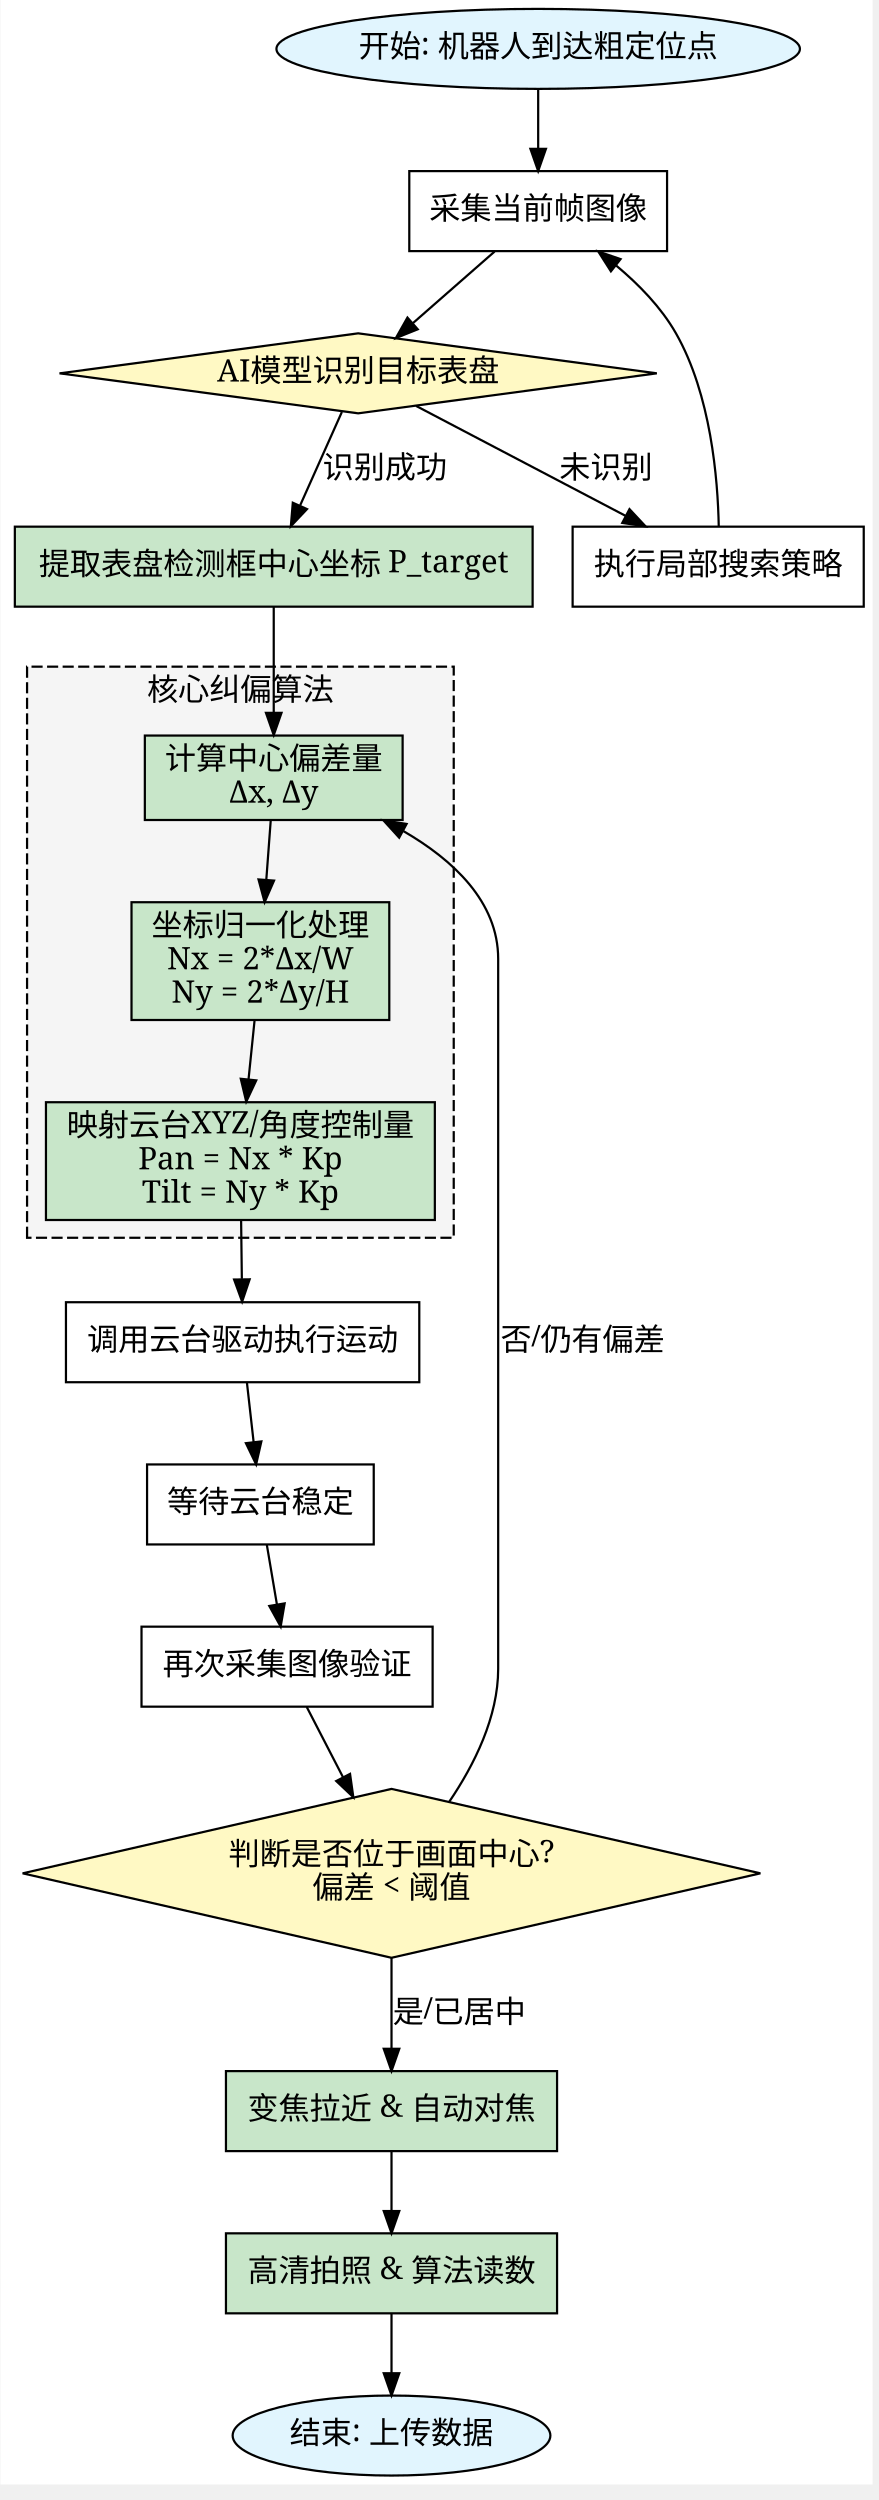
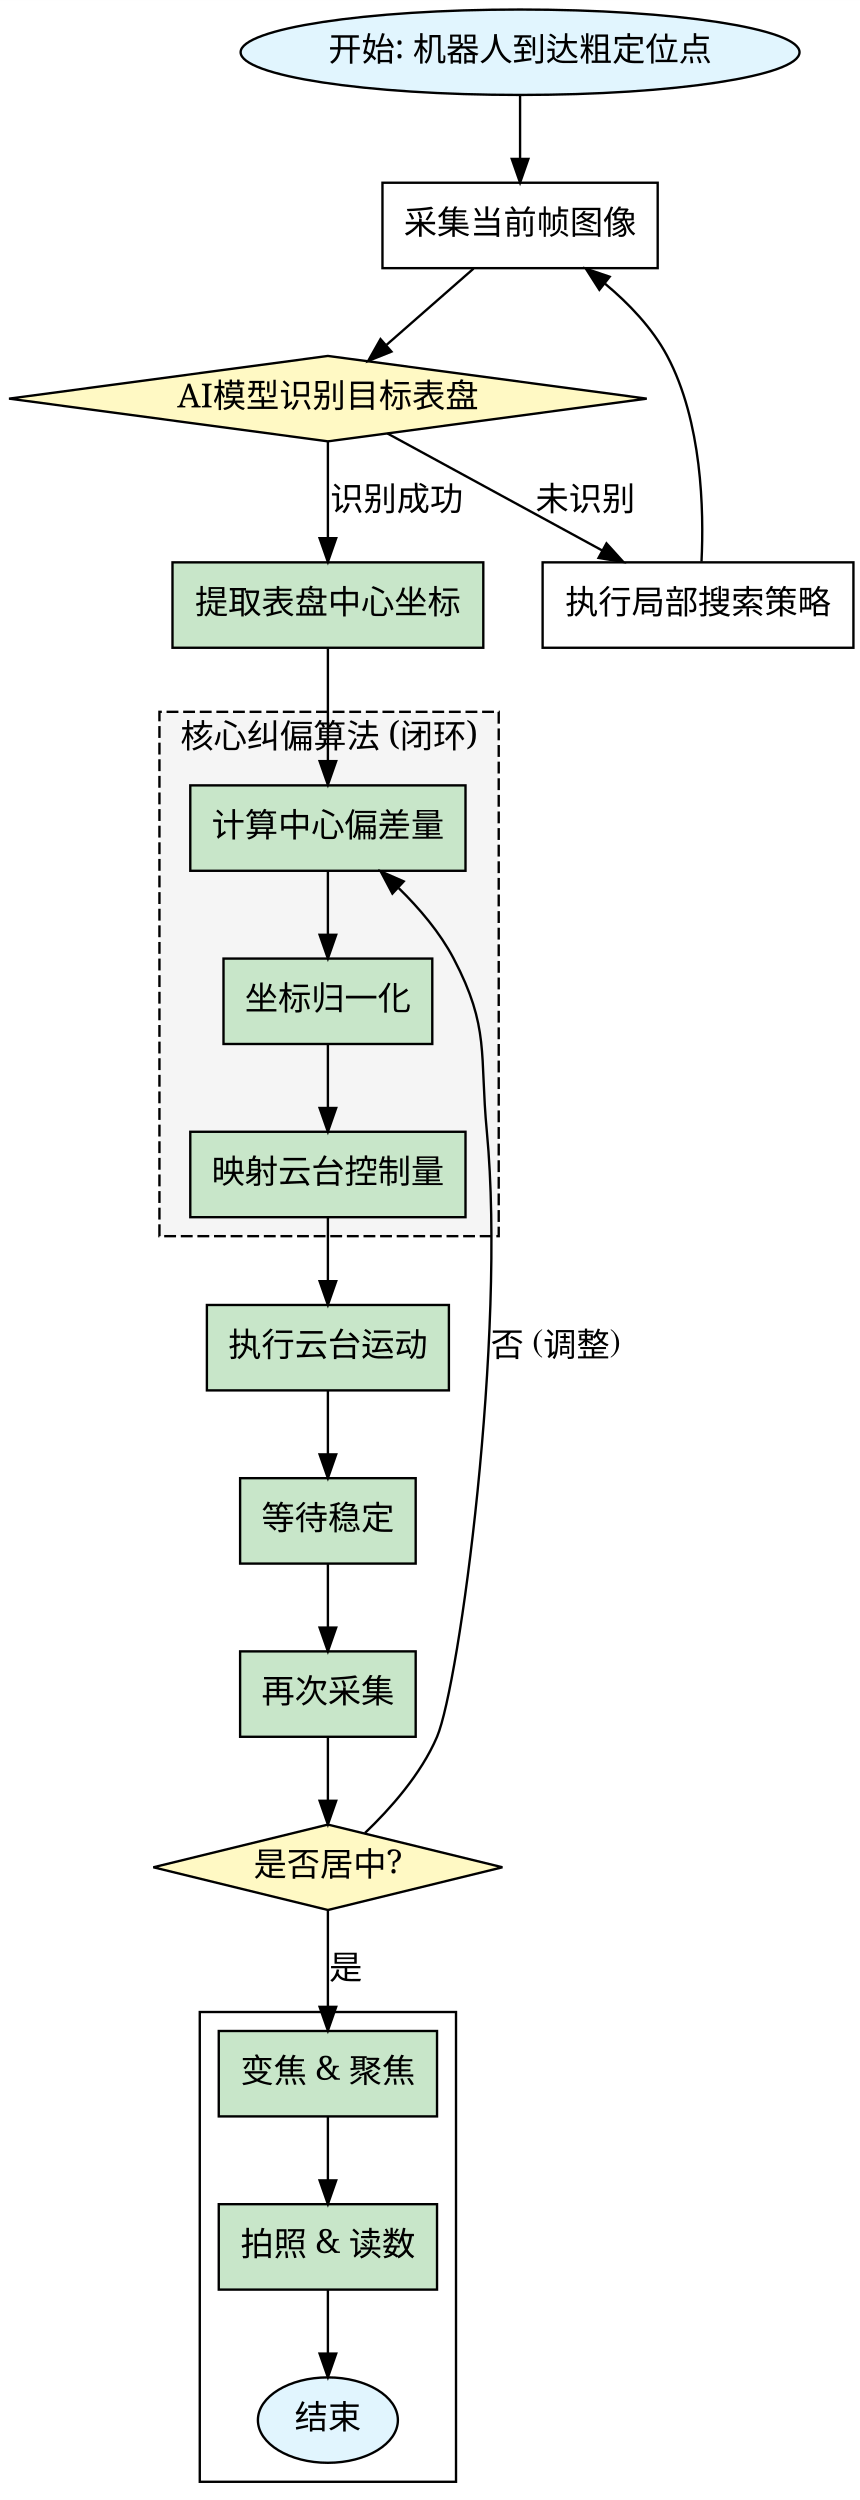
- <svg xmlns="http://www.w3.org/2000/svg" width="253pt" height="720pt" viewBox="0.00 0.00 252.77 720.00">
-   <g id="graph0" class="graph" transform="scale(0.64 0.64) rotate(0) translate(4 1114)">
-     <polygon fill="white" stroke="transparent" points="-4,4 -4,-1114 388.5,-1114 388.5,4 -4,4" />
+ <svg xmlns="http://www.w3.org/2000/svg" width="297pt" height="864pt" viewBox="0.00 0.00 297.01 864.00">
+   <g id="graph0" class="graph" transform="scale(0.82 0.82) rotate(0) translate(4 1054)">
+     <polygon fill="white" stroke="transparent" points="-4,4 -4,-1054 359.7,-1054 359.7,4 -4,4" />
    <g id="clust1" class="cluster">
-       <polygon fill="#f5f5f5" stroke="black" stroke-dasharray="5,2" points="8,-557 8,-814 200,-814 200,-557 8,-557" />
-       <text text-anchor="middle" x="104" y="-798.8" font-family="SimSun" font-size="14.00">核心纠偏算法</text>
+       <polygon fill="#f5f5f5" stroke="black" stroke-dasharray="5,2" points="63.2,-533 63.2,-754 206.2,-754 206.2,-533 63.2,-533" />
+       <text text-anchor="middle" x="134.7" y="-738.8" font-family="SimSun" font-size="14.00">核心纠偏算法 (闭环)</text>
+     </g>
+     <g id="clust3" class="cluster">
+       <polygon fill="none" stroke="black" points="80.2,-8 80.2,-206 188.2,-206 188.2,-8 80.2,-8" />
    </g>
    <g id="node1" class="node">
-       <ellipse fill="#e1f5fe" stroke="black" cx="238" cy="-1092" rx="117.78" ry="18" />
-       <text text-anchor="middle" x="238" y="-1088.3" font-family="SimSun" font-size="14.00">开始: 机器人到达粗定位点</text>
+       <ellipse fill="#e1f5fe" stroke="black" cx="215.2" cy="-1032" rx="117.78" ry="18" />
+       <text text-anchor="middle" x="215.2" y="-1028.3" font-family="SimSun" font-size="14.00">开始: 机器人到达粗定位点</text>
    </g>
    <g id="node2" class="node">
-       <polygon fill="#ffffff" stroke="black" points="296,-1037 180,-1037 180,-1001 296,-1001 296,-1037" />
-       <text text-anchor="middle" x="238" y="-1015.3" font-family="SimSun" font-size="14.00">采集当前帧图像</text>
+       <polygon fill="#ffffff" stroke="black" points="273.2,-977 157.2,-977 157.2,-941 273.2,-941 273.2,-977" />
+       <text text-anchor="middle" x="215.2" y="-955.3" font-family="SimSun" font-size="14.00">采集当前帧图像</text>
    </g>
    <g id="edge3" class="edge">
-       <path fill="none" stroke="black" d="M238,-1073.81C238,-1065.79 238,-1056.05 238,-1047.07" />
-       <polygon fill="black" stroke="black" points="241.5,-1047.03 238,-1037.03 234.5,-1047.03 241.5,-1047.03" />
+       <path fill="none" stroke="black" d="M215.2,-1013.81C215.2,-1005.79 215.2,-996.05 215.2,-987.07" />
+       <polygon fill="black" stroke="black" points="218.7,-987.03 215.2,-977.03 211.7,-987.03 218.7,-987.03" />
    </g>
    <g id="node3" class="node">
-       <polygon fill="#fff9c4" stroke="black" points="157,-964 22.61,-946 157,-928 291.39,-946 157,-964" />
-       <text text-anchor="middle" x="157" y="-942.3" font-family="SimSun" font-size="14.00">AI模型识别目标表盘</text>
+       <polygon fill="#fff9c4" stroke="black" points="134.2,-904 -0.2,-886 134.2,-868 268.59,-886 134.2,-904" />
+       <text text-anchor="middle" x="134.2" y="-882.3" font-family="SimSun" font-size="14.00">AI模型识别目标表盘</text>
    </g>
    <g id="edge4" class="edge">
-       <path fill="none" stroke="black" d="M218.39,-1000.81C207.36,-991.14 193.48,-978.98 181.71,-968.66" />
-       <polygon fill="black" stroke="black" points="183.79,-965.82 173.96,-961.87 179.17,-971.09 183.79,-965.82" />
+       <path fill="none" stroke="black" d="M195.59,-940.81C184.56,-931.14 170.68,-918.98 158.91,-908.66" />
+       <polygon fill="black" stroke="black" points="160.98,-905.82 151.16,-901.87 156.37,-911.09 160.98,-905.82" />
    </g>
    <g id="node4" class="node">
-       <polygon fill="#ffffff" stroke="black" points="384.5,-877 253.5,-877 253.5,-841 384.5,-841 384.5,-877" />
-       <text text-anchor="middle" x="319" y="-855.3" font-family="SimSun" font-size="14.00">执行局部搜索策略</text>
+       <polygon fill="#ffffff" stroke="black" points="355.7,-817 224.7,-817 224.7,-781 355.7,-781 355.7,-817" />
+       <text text-anchor="middle" x="290.2" y="-795.3" font-family="SimSun" font-size="14.00">执行局部搜索策略</text>
    </g>
    <g id="edge5" class="edge">
-       <path fill="none" stroke="black" d="M183.03,-931.34C208.48,-917.99 247.64,-897.44 277.41,-881.82" />
-       <polygon fill="black" stroke="black" points="279.09,-884.89 286.32,-877.15 275.84,-878.69 279.09,-884.89" />
-       <text text-anchor="middle" x="268.5" y="-898.8" font-family="Times,serif" font-size="14.00">未识别</text>
+       <path fill="none" stroke="black" d="M159.26,-871.34C183.66,-858.05 221.16,-837.62 249.78,-822.02" />
+       <polygon fill="black" stroke="black" points="251.62,-825 258.73,-817.15 248.27,-818.86 251.62,-825" />
+       <text text-anchor="middle" x="242.7" y="-838.8" font-family="Times,serif" font-size="14.00">未识别</text>
    </g>
    <g id="node5" class="node">
-       <polygon fill="#c8e6c9" stroke="black" points="235.5,-877 2.5,-877 2.5,-841 235.5,-841 235.5,-877" />
-       <text text-anchor="middle" x="119" y="-855.3" font-family="SimSun" font-size="14.00">提取表盘检测框中心坐标 P_target</text>
+       <polygon fill="#c8e6c9" stroke="black" points="199.7,-817 68.7,-817 68.7,-781 199.7,-781 199.7,-817" />
+       <text text-anchor="middle" x="134.2" y="-795.3" font-family="SimSun" font-size="14.00">提取表盘中心坐标</text>
    </g>
    <g id="edge7" class="edge">
-       <path fill="none" stroke="black" d="M149.67,-928.61C144.36,-916.73 137.07,-900.41 130.92,-886.67" />
-       <polygon fill="black" stroke="black" points="133.97,-884.91 126.7,-877.21 127.58,-887.77 133.97,-884.91" />
-       <text text-anchor="middle" x="169" y="-898.8" font-family="Times,serif" font-size="14.00">识别成功</text>
+       <path fill="none" stroke="black" d="M134.2,-867.8C134.2,-856.16 134.2,-840.55 134.2,-827.24" />
+       <polygon fill="black" stroke="black" points="137.7,-827.18 134.2,-817.18 130.7,-827.18 137.7,-827.18" />
+       <text text-anchor="middle" x="163.2" y="-838.8" font-family="Times,serif" font-size="14.00">识别成功</text>
    </g>
    <g id="edge6" class="edge">
-       <path fill="none" stroke="black" d="M319.26,-877.01C318.86,-898.61 315.71,-936.4 300,-964 293.37,-975.65 283.26,-986.02 273.12,-994.48" />
-       <polygon fill="black" stroke="black" points="270.73,-991.9 265.04,-1000.84 275.07,-997.4 270.73,-991.9" />
+       <path fill="none" stroke="black" d="M291.67,-817.32C292.72,-838.92 291.91,-876.38 277.2,-904 270.95,-915.73 261.05,-926.07 250.97,-934.48" />
+       <polygon fill="black" stroke="black" points="248.62,-931.87 242.92,-940.8 252.95,-937.38 248.62,-931.87" />
    </g>
    <g id="node6" class="node">
-       <polygon fill="#c8e6c9" stroke="black" points="177,-783 61,-783 61,-745 177,-745 177,-783" />
-       <text text-anchor="middle" x="119" y="-767.8" font-family="SimSun" font-size="14.00">计算中心偏差量</text>
-       <text text-anchor="middle" x="119" y="-752.8" font-family="SimSun" font-size="14.00">Δx, Δy</text>
+       <polygon fill="#c8e6c9" stroke="black" points="192.2,-723 76.2,-723 76.2,-687 192.2,-687 192.2,-723" />
+       <text text-anchor="middle" x="134.2" y="-701.3" font-family="SimSun" font-size="14.00">计算中心偏差量</text>
    </g>
    <g id="edge8" class="edge">
-       <path fill="none" stroke="black" d="M119,-840.94C119,-827.65 119,-808.9 119,-793.36" />
-       <polygon fill="black" stroke="black" points="122.5,-793.22 119,-783.22 115.5,-793.22 122.5,-793.22" />
+       <path fill="none" stroke="black" d="M134.2,-780.7C134.2,-767.46 134.2,-748.95 134.2,-733.66" />
+       <polygon fill="black" stroke="black" points="137.7,-733.23 134.2,-723.23 130.7,-733.23 137.7,-733.23" />
    </g>
    <g id="node7" class="node">
-       <polygon fill="#c8e6c9" stroke="black" points="171,-708 55,-708 55,-655 171,-655 171,-708" />
-       <text text-anchor="middle" x="113" y="-692.8" font-family="SimSun" font-size="14.00">坐标归一化处理</text>
-       <text text-anchor="middle" x="113" y="-677.8" font-family="SimSun" font-size="14.00">Nx = 2*Δx/W</text>
-       <text text-anchor="middle" x="113" y="-662.8" font-family="SimSun" font-size="14.00">Ny = 2*Δy/H</text>
+       <polygon fill="#c8e6c9" stroke="black" points="178.2,-650 90.2,-650 90.2,-614 178.2,-614 178.2,-650" />
+       <text text-anchor="middle" x="134.2" y="-628.3" font-family="SimSun" font-size="14.00">坐标归一化</text>
    </g>
    <g id="edge1" class="edge">
-       <path fill="none" stroke="black" d="M117.64,-744.73C117.05,-736.85 116.34,-727.34 115.66,-718.15" />
-       <polygon fill="black" stroke="black" points="119.14,-717.73 114.9,-708.02 112.15,-718.25 119.14,-717.73" />
+       <path fill="none" stroke="black" d="M134.2,-686.81C134.2,-678.79 134.2,-669.05 134.2,-660.07" />
+       <polygon fill="black" stroke="black" points="137.7,-660.03 134.2,-650.03 130.7,-660.03 137.7,-660.03" />
    </g>
    <g id="node8" class="node">
-       <polygon fill="#c8e6c9" stroke="black" points="191.5,-618 16.5,-618 16.5,-565 191.5,-565 191.5,-618" />
-       <text text-anchor="middle" x="104" y="-602.8" font-family="SimSun" font-size="14.00">映射云台XYZ/角度控制量</text>
-       <text text-anchor="middle" x="104" y="-587.8" font-family="SimSun" font-size="14.00">Pan = Nx * Kp</text>
-       <text text-anchor="middle" x="104" y="-572.8" font-family="SimSun" font-size="14.00">Tilt = Ny * Kp</text>
+       <polygon fill="#c8e6c9" stroke="black" points="192.2,-577 76.2,-577 76.2,-541 192.2,-541 192.2,-577" />
+       <text text-anchor="middle" x="134.2" y="-555.3" font-family="SimSun" font-size="14.00">映射云台控制量</text>
    </g>
    <g id="edge2" class="edge">
-       <path fill="none" stroke="black" d="M110.35,-654.57C109.51,-646.34 108.56,-637.08 107.66,-628.28" />
-       <polygon fill="black" stroke="black" points="111.13,-627.83 106.63,-618.24 104.17,-628.55 111.13,-627.83" />
+       <path fill="none" stroke="black" d="M134.2,-613.81C134.2,-605.79 134.2,-596.05 134.2,-587.07" />
+       <polygon fill="black" stroke="black" points="137.7,-587.03 134.2,-577.03 130.7,-587.03 137.7,-587.03" />
    </g>
    <g id="node9" class="node">
-       <polygon fill="#ffffff" stroke="black" points="184.5,-528 25.5,-528 25.5,-492 184.5,-492 184.5,-528" />
-       <text text-anchor="middle" x="105" y="-506.3" font-family="SimSun" font-size="14.00">调用云台驱动执行运动</text>
+       <polygon fill="#c8e6c9" stroke="black" points="185.2,-504 83.2,-504 83.2,-468 185.2,-468 185.2,-504" />
+       <text text-anchor="middle" x="134.2" y="-482.3" font-family="SimSun" font-size="14.00">执行云台运动</text>
    </g>
    <g id="edge9" class="edge">
-       <path fill="none" stroke="black" d="M104.32,-564.91C104.43,-556.48 104.55,-547.08 104.65,-538.52" />
-       <polygon fill="black" stroke="black" points="108.16,-538.3 104.78,-528.26 101.16,-538.21 108.16,-538.3" />
+       <path fill="none" stroke="black" d="M134.2,-540.81C134.2,-532.79 134.2,-523.05 134.2,-514.07" />
+       <polygon fill="black" stroke="black" points="137.7,-514.03 134.2,-504.03 130.7,-514.03 137.7,-514.03" />
    </g>
    <g id="node10" class="node">
-       <polygon fill="#ffffff" stroke="black" points="164,-455 62,-455 62,-419 164,-419 164,-455" />
-       <text text-anchor="middle" x="113" y="-433.3" font-family="SimSun" font-size="14.00">等待云台稳定</text>
+       <polygon fill="#c8e6c9" stroke="black" points="171.2,-431 97.2,-431 97.2,-395 171.2,-395 171.2,-431" />
+       <text text-anchor="middle" x="134.2" y="-409.3" font-family="SimSun" font-size="14.00">等待稳定</text>
    </g>
    <g id="edge10" class="edge">
-       <path fill="none" stroke="black" d="M106.94,-491.81C107.84,-483.79 108.94,-474.05 109.95,-465.07" />
-       <polygon fill="black" stroke="black" points="113.44,-465.36 111.08,-455.03 106.48,-464.57 113.44,-465.36" />
+       <path fill="none" stroke="black" d="M134.2,-467.81C134.2,-459.79 134.2,-450.05 134.2,-441.07" />
+       <polygon fill="black" stroke="black" points="137.7,-441.03 134.2,-431.03 130.7,-441.03 137.7,-441.03" />
    </g>
    <g id="node11" class="node">
-       <polygon fill="#ffffff" stroke="black" points="190.5,-382 59.5,-382 59.5,-346 190.5,-346 190.5,-382" />
-       <text text-anchor="middle" x="125" y="-360.3" font-family="SimSun" font-size="14.00">再次采集图像验证</text>
+       <polygon fill="#c8e6c9" stroke="black" points="171.2,-358 97.2,-358 97.2,-322 171.2,-322 171.2,-358" />
+       <text text-anchor="middle" x="134.2" y="-336.3" font-family="SimSun" font-size="14.00">再次采集</text>
    </g>
    <g id="edge11" class="edge">
-       <path fill="none" stroke="black" d="M115.9,-418.81C117.26,-410.79 118.91,-401.05 120.42,-392.07" />
-       <polygon fill="black" stroke="black" points="123.91,-392.47 122.12,-382.03 117,-391.31 123.91,-392.47" />
+       <path fill="none" stroke="black" d="M134.2,-394.81C134.2,-386.79 134.2,-377.05 134.2,-368.07" />
+       <polygon fill="black" stroke="black" points="137.7,-368.03 134.2,-358.03 130.7,-368.03 137.7,-368.03" />
    </g>
    <g id="node12" class="node">
-       <polygon fill="#fff9c4" stroke="black" points="172,-309 6,-271 172,-233 338,-271 172,-309" />
-       <text text-anchor="middle" x="172" y="-274.8" font-family="SimSun" font-size="14.00">判断是否位于画面中心?</text>
-       <text text-anchor="middle" x="172" y="-259.8" font-family="SimSun" font-size="14.00">偏差 &lt; 阈值</text>
+       <polygon fill="#fff9c4" stroke="black" points="134.2,-285 60.63,-267 134.2,-249 207.76,-267 134.2,-285" />
+       <text text-anchor="middle" x="134.2" y="-263.3" font-family="SimSun" font-size="14.00">是否居中?</text>
    </g>
    <g id="edge12" class="edge">
-       <path fill="none" stroke="black" d="M133.84,-345.88C138.5,-336.86 144.44,-325.37 150.23,-314.15" />
-       <polygon fill="black" stroke="black" points="153.34,-315.75 154.82,-305.26 147.12,-312.54 153.34,-315.75" />
+       <path fill="none" stroke="black" d="M134.2,-321.81C134.2,-313.79 134.2,-304.05 134.2,-295.07" />
+       <polygon fill="black" stroke="black" points="137.7,-295.03 134.2,-285.03 130.7,-295.03 137.7,-295.03" />
    </g>
    <g id="edge13" class="edge">
-       <path fill="none" stroke="black" d="M197.97,-303.2C209.28,-319.88 220,-341.39 220,-363 220,-682.5 220,-682.5 220,-682.5 220,-708.23 199.7,-727.07 177.3,-740.03" />
-       <polygon fill="black" stroke="black" points="175.45,-737.05 168.32,-744.88 178.78,-743.21 175.45,-737.05" />
-       <text text-anchor="middle" x="258" y="-506.3" font-family="Times,serif" font-size="14.00">否/仍有偏差</text>
+       <path fill="none" stroke="black" d="M149.81,-281.44C160.32,-291.47 173.44,-306.14 180.2,-322 189.6,-344.09 209.36,-491.09 201.2,-577 198.07,-609.89 202.53,-620.74 187.2,-650 181.44,-660.98 172.73,-671.2 164.02,-679.73" />
+       <polygon fill="black" stroke="black" points="161.39,-677.4 156.44,-686.77 166.15,-682.53 161.39,-677.4" />
+       <text text-anchor="middle" x="230.2" y="-482.3" font-family="Times,serif" font-size="14.00">否 (调整)</text>
    </g>
    <g id="node13" class="node">
-       <polygon fill="#c8e6c9" stroke="black" points="246.5,-182 97.5,-182 97.5,-146 246.5,-146 246.5,-182" />
-       <text text-anchor="middle" x="172" y="-160.3" font-family="SimSun" font-size="14.00">变焦拉近 &amp; 自动对焦</text>
+       <polygon fill="#c8e6c9" stroke="black" points="180.2,-198 88.2,-198 88.2,-162 180.2,-162 180.2,-198" />
+       <text text-anchor="middle" x="134.2" y="-176.3" font-family="SimSun" font-size="14.00">变焦 &amp; 聚焦</text>
    </g>
    <g id="edge14" class="edge">
-       <path fill="none" stroke="black" d="M172,-232.98C172,-219.56 172,-204.65 172,-192.22" />
-       <polygon fill="black" stroke="black" points="175.5,-192.04 172,-182.04 168.5,-192.04 175.5,-192.04" />
-       <text text-anchor="middle" x="202.5" y="-203.8" font-family="Times,serif" font-size="14.00">是/已居中</text>
+       <path fill="none" stroke="black" d="M134.2,-248.8C134.2,-237.16 134.2,-221.55 134.2,-208.24" />
+       <polygon fill="black" stroke="black" points="137.7,-208.18 134.2,-198.18 130.7,-208.18 137.7,-208.18" />
+       <text text-anchor="middle" x="141.7" y="-219.8" font-family="Times,serif" font-size="14.00">是</text>
    </g>
    <g id="node14" class="node">
-       <polygon fill="#c8e6c9" stroke="black" points="246.5,-109 97.5,-109 97.5,-73 246.5,-73 246.5,-109" />
-       <text text-anchor="middle" x="172" y="-87.3" font-family="SimSun" font-size="14.00">高清拍照 &amp; 算法读数</text>
+       <polygon fill="#c8e6c9" stroke="black" points="180.2,-125 88.2,-125 88.2,-89 180.2,-89 180.2,-125" />
+       <text text-anchor="middle" x="134.2" y="-103.3" font-family="SimSun" font-size="14.00">拍照 &amp; 读数</text>
    </g>
    <g id="edge15" class="edge">
-       <path fill="none" stroke="black" d="M172,-145.81C172,-137.79 172,-128.05 172,-119.07" />
-       <polygon fill="black" stroke="black" points="175.5,-119.03 172,-109.03 168.5,-119.03 175.5,-119.03" />
+       <path fill="none" stroke="black" d="M134.2,-161.81C134.2,-153.79 134.2,-144.05 134.2,-135.07" />
+       <polygon fill="black" stroke="black" points="137.7,-135.03 134.2,-125.03 130.7,-135.03 137.7,-135.03" />
    </g>
    <g id="node15" class="node">
-       <ellipse fill="#e1f5fe" stroke="black" cx="172" cy="-18" rx="71.49" ry="18" />
-       <text text-anchor="middle" x="172" y="-14.3" font-family="SimSun" font-size="14.00">结束: 上传数据</text>
+       <ellipse fill="#e1f5fe" stroke="black" cx="134.2" cy="-34" rx="29.5" ry="18" />
+       <text text-anchor="middle" x="134.2" y="-30.3" font-family="SimSun" font-size="14.00">结束</text>
    </g>
    <g id="edge16" class="edge">
-       <path fill="none" stroke="black" d="M172,-72.81C172,-64.79 172,-55.05 172,-46.07" />
-       <polygon fill="black" stroke="black" points="175.5,-46.03 172,-36.03 168.5,-46.03 175.5,-46.03" />
+       <path fill="none" stroke="black" d="M134.2,-88.81C134.2,-80.79 134.2,-71.05 134.2,-62.07" />
+       <polygon fill="black" stroke="black" points="137.7,-62.03 134.2,-52.03 130.7,-62.03 137.7,-62.03" />
    </g>
  </g>
</svg>
